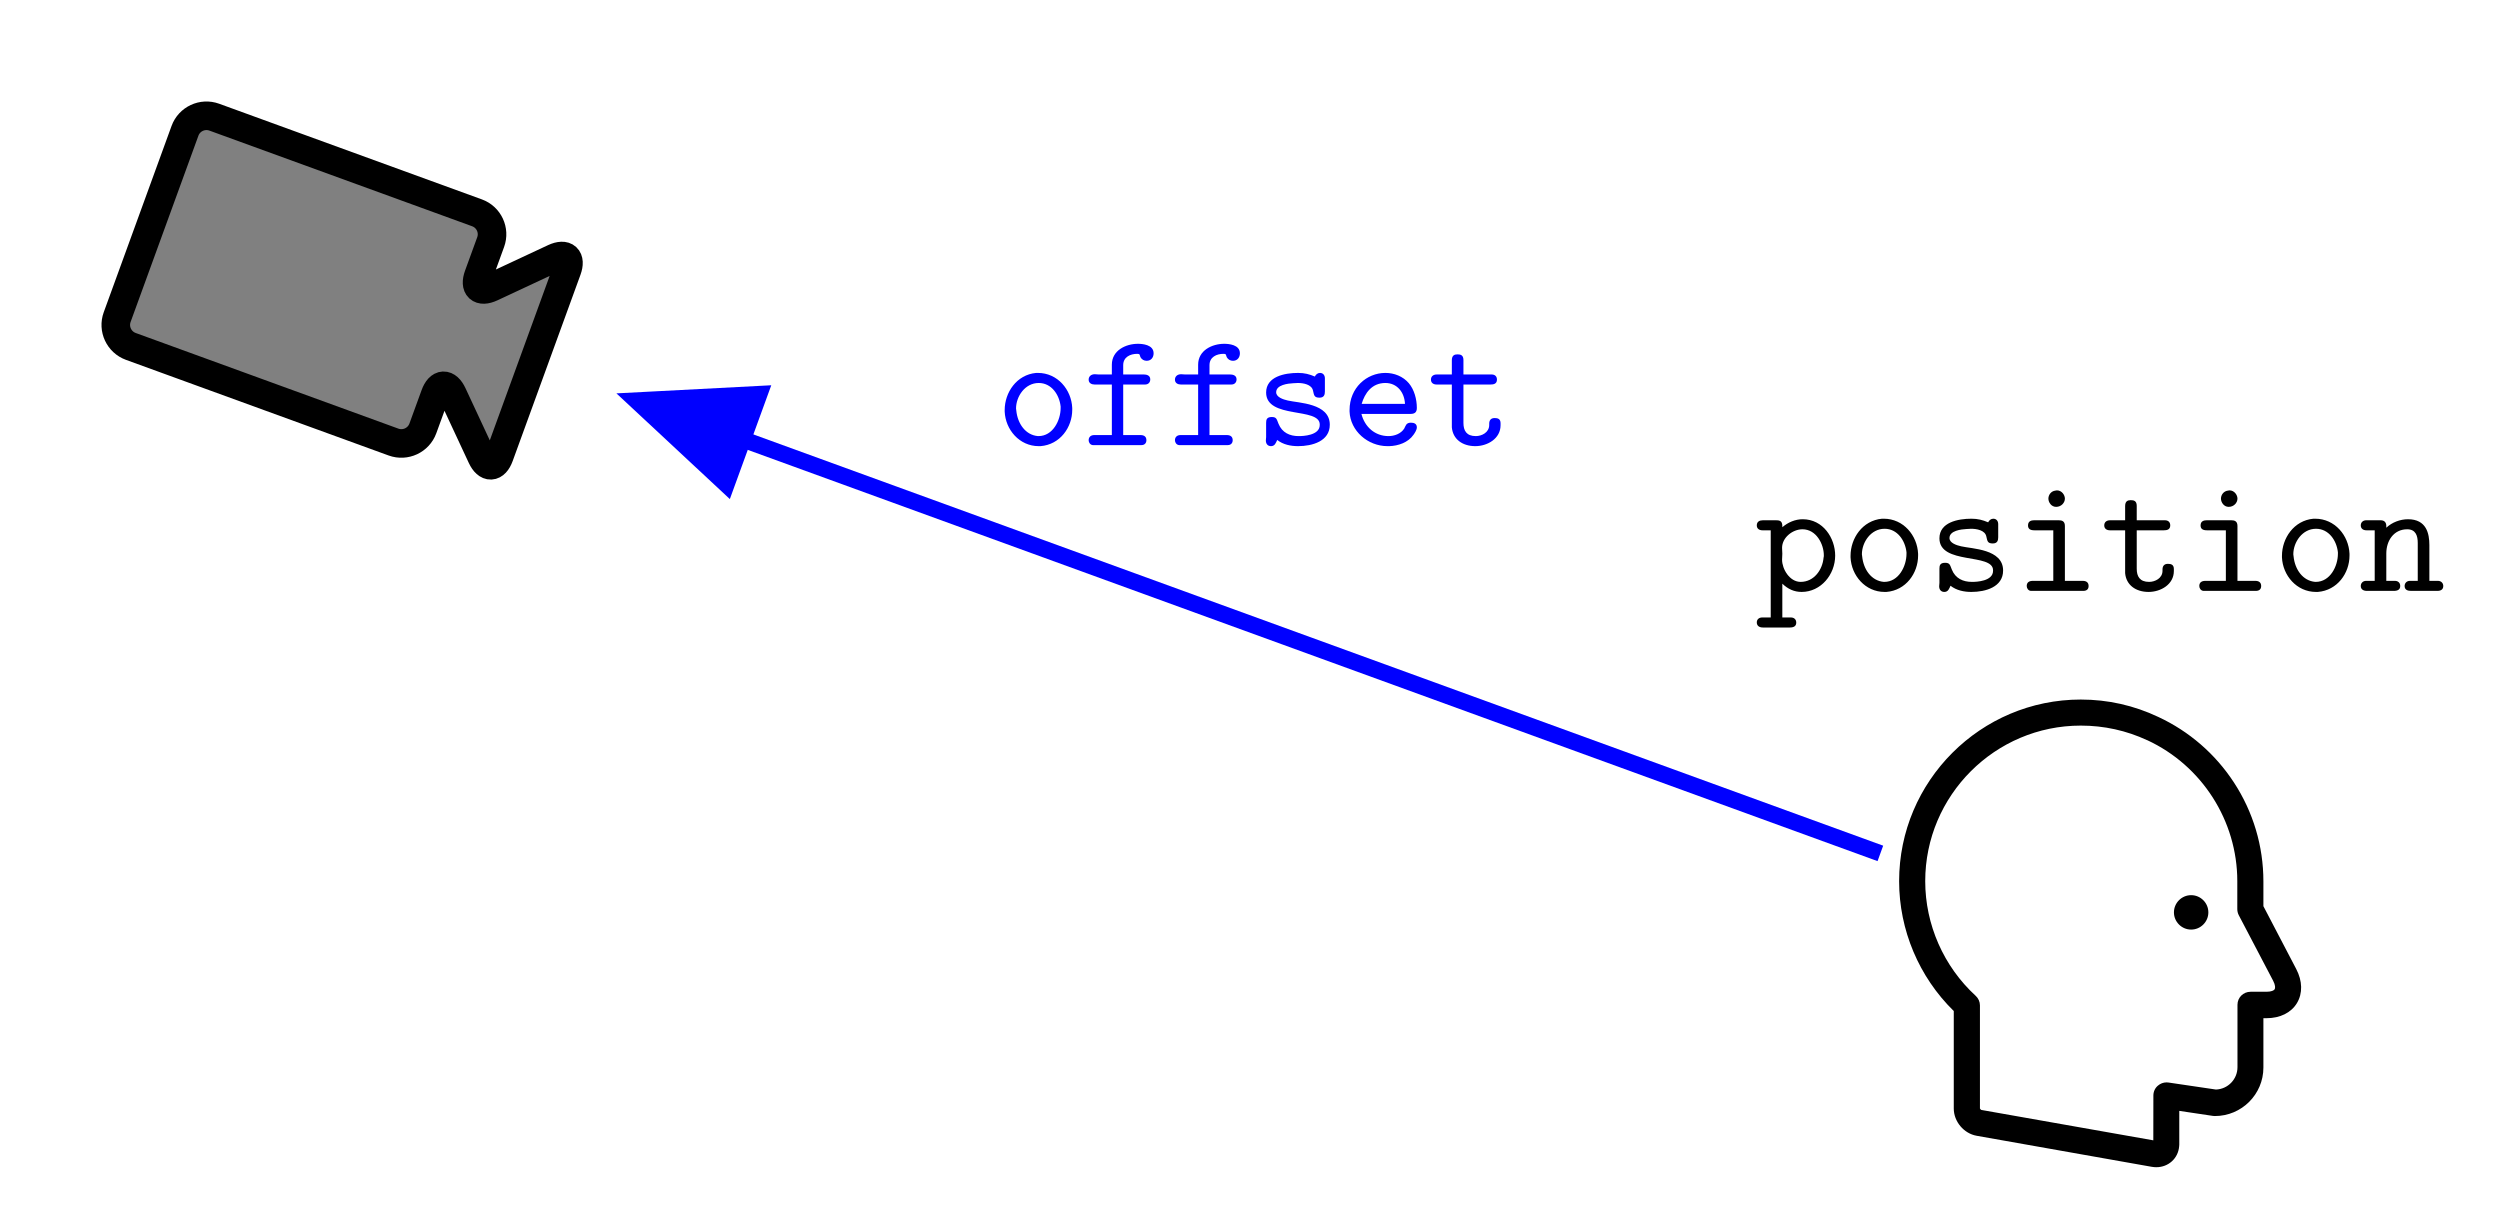
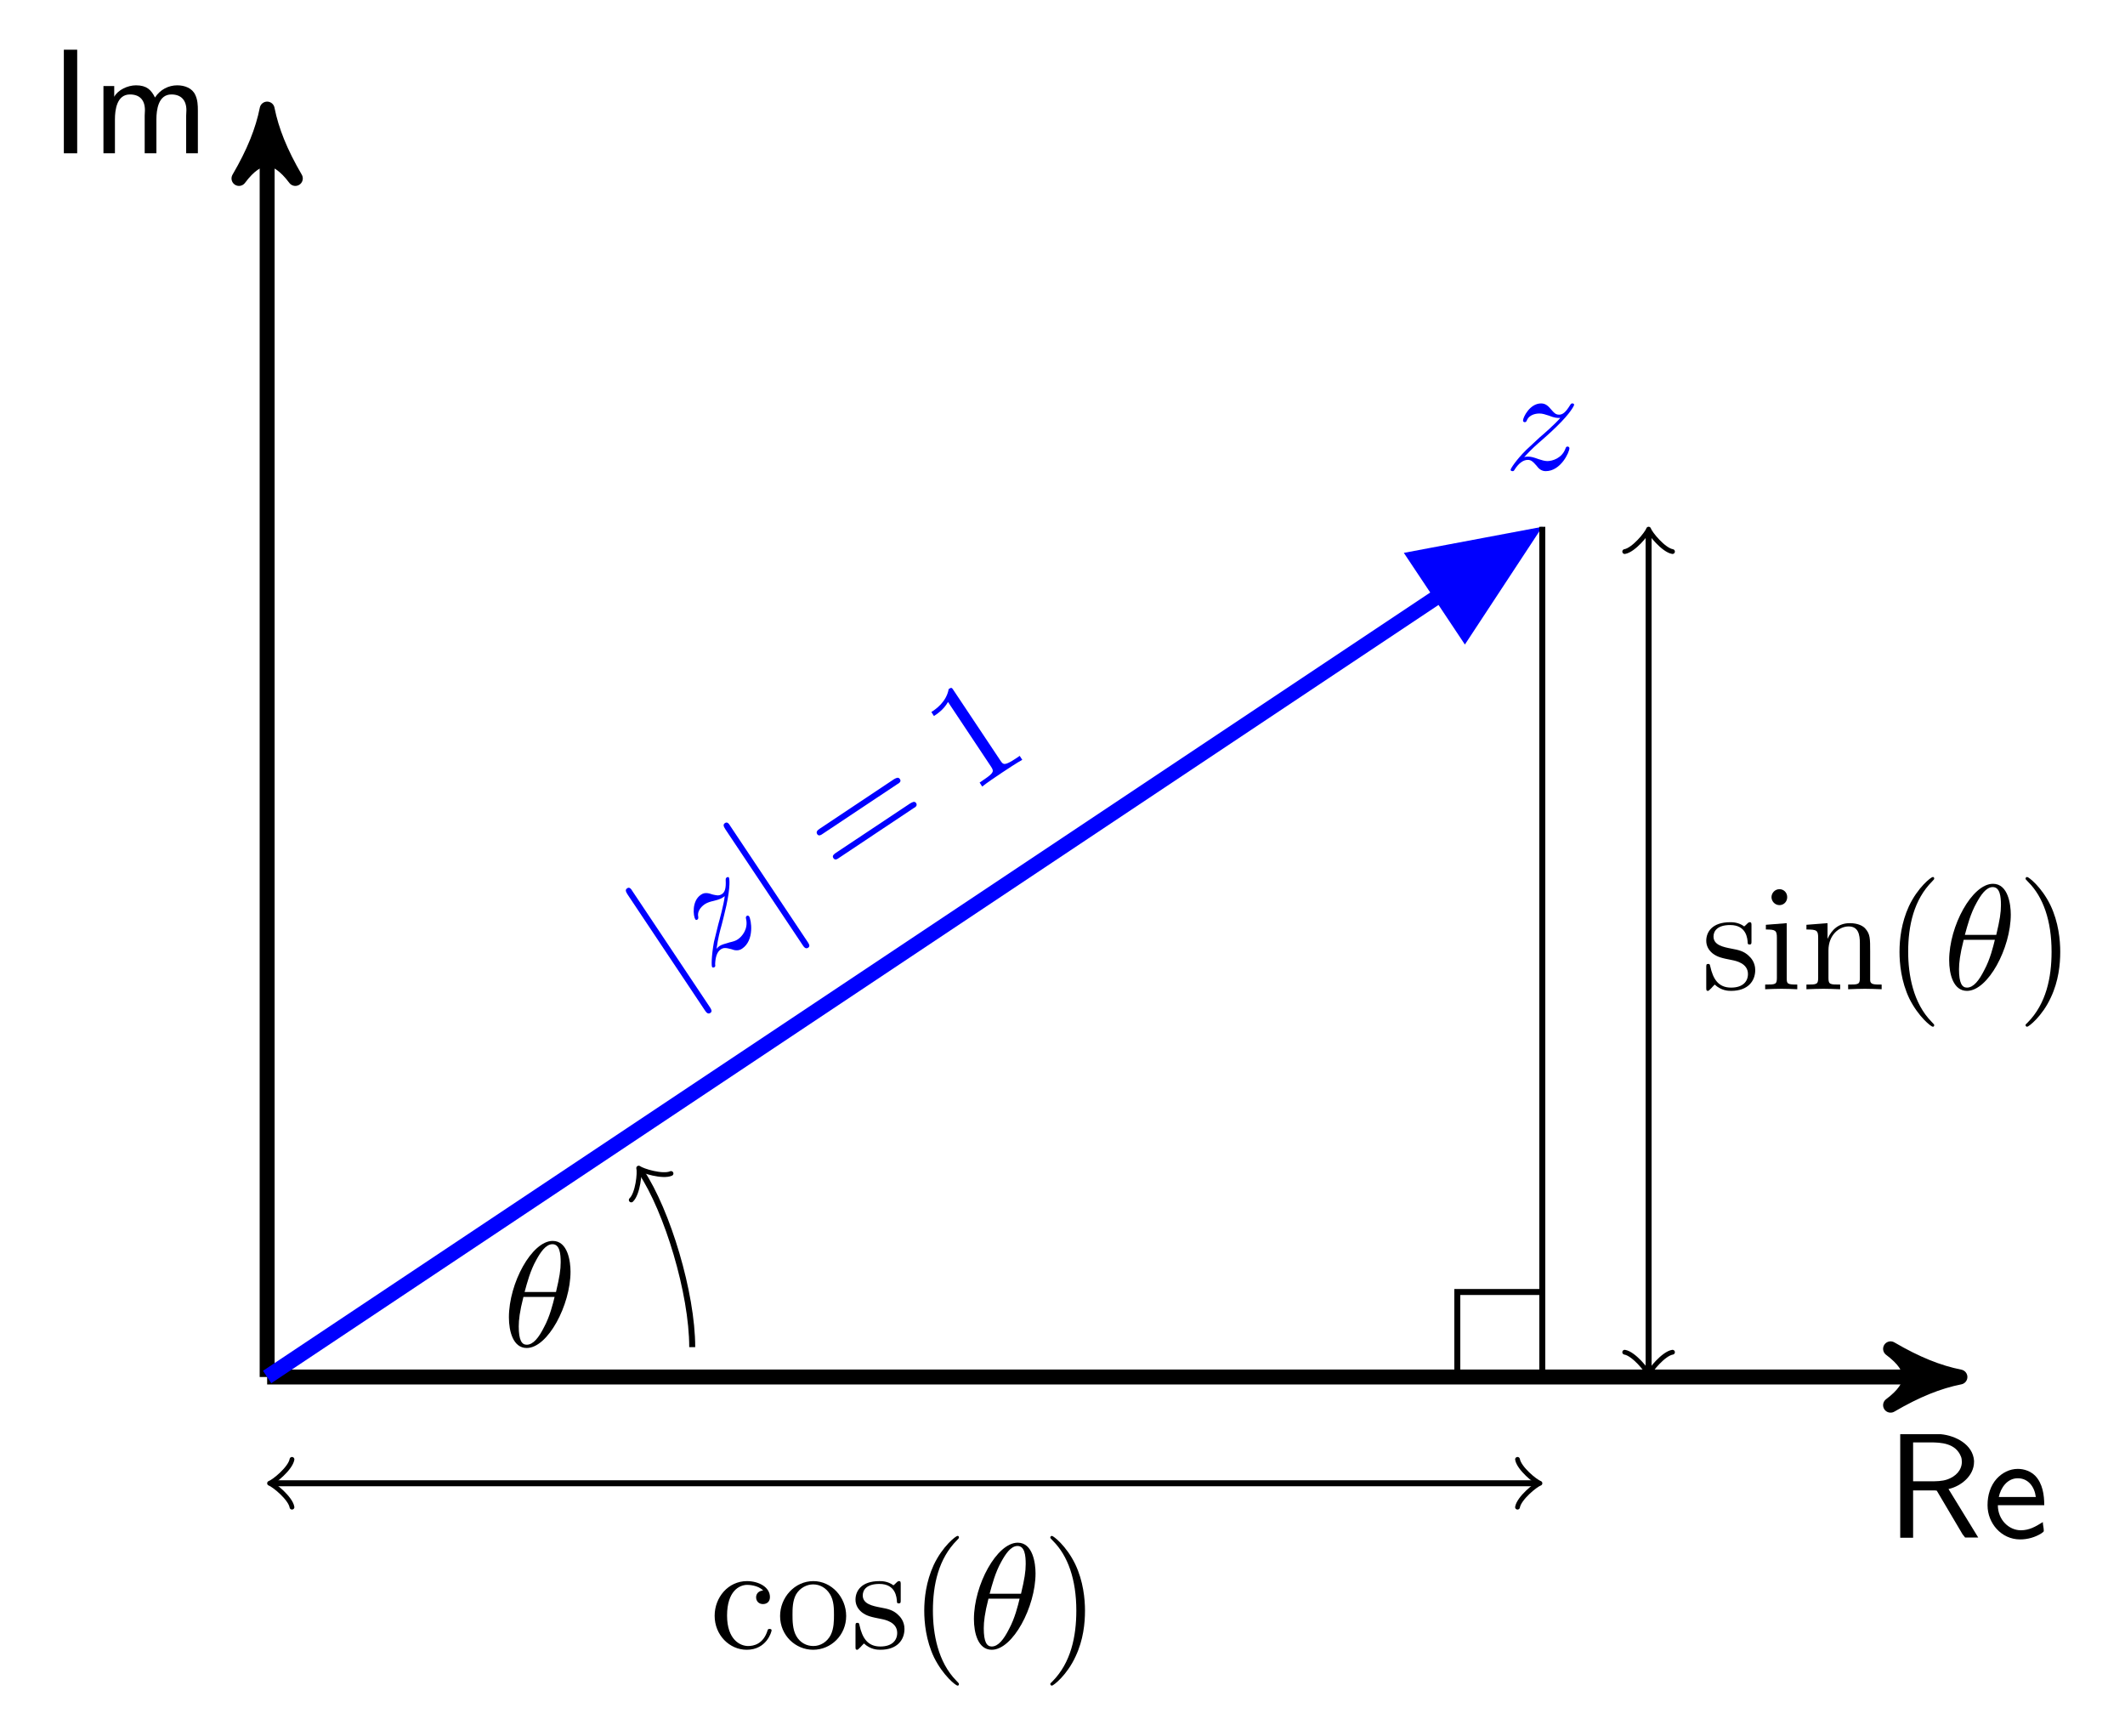
- <svg xmlns="http://www.w3.org/2000/svg" xmlns:xlink="http://www.w3.org/1999/xlink" width="151.52" height="74.062" viewBox="0 0 151.52 74.062">
+ <svg xmlns="http://www.w3.org/2000/svg" xmlns:xlink="http://www.w3.org/1999/xlink" width="141.716" height="115.705" viewBox="0 0 141.716 115.705">
  <defs>
    <g>
      <g id="glyph-0-0">
-         <path d="M 2.469 -4.391 C 1.281 -4.281 0.562 -3.203 0.562 -2.141 L 0.562 -2.047 C 0.609 -0.953 1.453 0.047 2.625 0.047 L 2.734 0.047 C 3.922 -0.047 4.656 -1.094 4.656 -2.156 L 4.656 -2.266 C 4.609 -3.375 3.766 -4.391 2.578 -4.391 Z M 1.266 -2.109 C 1.266 -2.141 1.25 -2.188 1.25 -2.234 C 1.25 -2.969 1.797 -3.781 2.625 -3.781 C 3.406 -3.781 3.875 -3.062 3.953 -2.359 L 3.953 -2.266 C 3.953 -1.516 3.484 -0.562 2.609 -0.562 L 2.578 -0.562 C 1.828 -0.625 1.344 -1.312 1.266 -2.109 Z M 1.266 -2.109 " />
+         <path d="M 0.953 -6.922 L 0.953 -0.016 L 1.812 -0.016 L 1.812 -3.172 L 3.266 -3.172 L 3.391 -3.156 L 5.109 -0.25 L 5.281 -0.031 L 6.156 -0.031 L 4.172 -3.266 C 5.016 -3.453 5.875 -4.156 5.875 -5.078 L 5.875 -5.156 C 5.797 -6.234 4.656 -6.828 3.656 -6.922 C 3.516 -6.922 3.375 -6.922 3.234 -6.922 Z M 1.812 -3.781 L 1.812 -6.375 L 2.953 -6.375 C 3.672 -6.375 4.641 -6.328 5 -5.438 C 5.047 -5.328 5.062 -5.203 5.062 -5.078 C 5.062 -4.516 4.641 -4.094 4.094 -3.906 C 3.734 -3.781 3.344 -3.781 2.953 -3.781 Z M 1.812 -3.781 " />
      </g>
      <g id="glyph-0-1">
-         <path d="M 1.828 -4.297 L 1.031 -4.297 C 0.953 -4.297 0.875 -4.312 0.797 -4.312 C 0.562 -4.312 0.422 -4.172 0.422 -3.984 C 0.422 -3.766 0.609 -3.688 0.781 -3.688 L 1.828 -3.688 L 1.828 -0.625 L 0.984 -0.625 C 0.922 -0.625 0.844 -0.625 0.766 -0.625 C 0.531 -0.625 0.422 -0.484 0.422 -0.312 C 0.422 -0.172 0.516 -0.031 0.672 -0.016 L 3.625 -0.016 C 3.812 -0.016 3.922 -0.141 3.922 -0.312 C 3.922 -0.516 3.797 -0.625 3.562 -0.625 C 3.484 -0.625 3.422 -0.625 3.344 -0.625 L 2.516 -0.625 L 2.516 -3.688 L 3.844 -3.688 C 4.031 -3.688 4.156 -3.812 4.156 -4 C 4.156 -4.25 3.922 -4.297 3.766 -4.297 L 2.516 -4.297 L 2.516 -4.859 C 2.516 -5.359 2.953 -5.547 3.359 -5.547 C 3.562 -5.547 3.5 -5.469 3.562 -5.344 C 3.641 -5.203 3.781 -5.125 3.938 -5.125 C 4.203 -5.125 4.359 -5.328 4.359 -5.578 C 4.359 -6.109 3.672 -6.156 3.406 -6.156 C 2.688 -6.156 1.828 -5.766 1.828 -4.891 Z M 1.828 -4.297 " />
+         <path d="M 4.031 -1.062 C 3.531 -0.75 3.125 -0.516 2.562 -0.516 C 1.781 -0.516 1.031 -1.203 1.031 -2.188 L 4.125 -2.188 C 4.125 -2.875 4.016 -3.625 3.531 -4.141 C 3.219 -4.453 2.797 -4.609 2.359 -4.609 C 1.812 -4.609 1.312 -4.344 0.953 -3.953 C 0.531 -3.484 0.344 -2.844 0.344 -2.219 L 0.344 -2.172 C 0.344 -1 1.25 0.094 2.516 0.094 C 3.016 0.094 3.516 -0.047 3.938 -0.312 C 4 -0.375 4.094 -0.391 4.094 -0.484 C 4.094 -0.672 4.031 -0.875 4.031 -1.062 Z M 1.094 -2.734 C 1.219 -3.344 1.656 -3.984 2.359 -3.984 C 3.062 -3.984 3.484 -3.406 3.562 -2.734 Z M 1.094 -2.734 " />
      </g>
      <g id="glyph-0-2">
-         <path d="M 1.391 -0.328 C 1.75 -0.047 2.203 0.047 2.656 0.047 C 3.516 0.047 4.578 -0.25 4.578 -1.25 C 4.578 -2.562 2.688 -2.562 2.031 -2.719 C 1.75 -2.781 1.328 -2.922 1.328 -3.219 C 1.328 -3.672 2.047 -3.75 2.359 -3.766 C 2.453 -3.766 2.547 -3.781 2.641 -3.781 C 2.953 -3.781 3.484 -3.703 3.562 -3.312 C 3.625 -3.047 3.625 -2.891 3.953 -2.891 C 4.234 -2.891 4.281 -3.078 4.281 -3.266 L 4.281 -4.062 C 4.281 -4.25 4.172 -4.391 3.984 -4.391 C 3.844 -4.391 3.734 -4.297 3.672 -4.172 C 3.344 -4.312 3.047 -4.391 2.656 -4.391 C 1.844 -4.391 0.719 -4.172 0.719 -3.203 C 0.719 -1.578 3.969 -2.328 3.969 -1.266 L 3.969 -1.234 C 3.969 -0.594 2.938 -0.562 2.719 -0.562 L 2.688 -0.562 C 2.156 -0.562 1.688 -0.766 1.469 -1.312 C 1.359 -1.578 1.359 -1.719 1.062 -1.719 C 0.75 -1.719 0.719 -1.547 0.719 -1.359 L 0.719 -0.5 C 0.719 -0.438 0.703 -0.375 0.703 -0.297 C 0.703 -0.078 0.828 0.047 1.016 0.047 C 1.25 0.047 1.312 -0.156 1.391 -0.328 Z M 1.391 -0.328 " />
+         <path d="M 0.938 -6.922 L 0.938 -0.016 L 1.828 -0.016 L 1.828 -6.922 Z M 0.938 -6.922 " />
      </g>
      <g id="glyph-0-3">
-         <path d="M 1.266 -1.906 L 4.234 -1.906 C 4.453 -1.906 4.625 -1.969 4.625 -2.266 C 4.625 -2.797 4.469 -3.375 4.141 -3.766 C 3.781 -4.188 3.25 -4.391 2.719 -4.391 C 1.578 -4.391 0.547 -3.484 0.547 -2.141 L 0.547 -2.047 C 0.594 -0.875 1.656 0.047 2.844 0.047 L 2.953 0.047 C 3.5 0.031 4.094 -0.172 4.422 -0.641 C 4.5 -0.75 4.625 -0.938 4.625 -1.094 C 4.625 -1.312 4.453 -1.375 4.266 -1.375 C 3.969 -1.375 3.953 -1.188 3.859 -1.016 C 3.656 -0.703 3.266 -0.562 2.906 -0.562 C 2.094 -0.562 1.469 -1.109 1.266 -1.906 Z M 1.281 -2.516 C 1.469 -3.156 1.891 -3.781 2.719 -3.781 C 3.438 -3.781 3.875 -3.203 3.906 -2.516 Z M 1.281 -2.516 " />
+         <path d="M 1.531 -3.781 L 1.531 -4.5 L 0.812 -4.5 L 0.812 -0.016 L 1.578 -0.016 L 1.578 -2.281 C 1.578 -2.906 1.703 -3.938 2.578 -3.938 C 3.234 -3.938 3.578 -3.562 3.578 -2.891 C 3.578 -2.766 3.562 -2.641 3.562 -2.516 L 3.562 -0.016 L 4.344 -0.016 L 4.344 -2.281 C 4.344 -2.906 4.469 -3.938 5.344 -3.938 C 5.984 -3.938 6.344 -3.562 6.344 -2.891 C 6.344 -2.766 6.328 -2.641 6.328 -2.516 L 6.328 -0.016 L 7.109 -0.016 L 7.109 -2.859 C 7.109 -3.219 7.094 -3.578 6.938 -3.906 C 6.734 -4.359 6.234 -4.547 5.734 -4.547 C 5.156 -4.547 4.594 -4.266 4.25 -3.734 C 4 -4.234 3.703 -4.547 2.984 -4.547 C 2.438 -4.547 1.781 -4.25 1.531 -3.781 Z M 1.531 -3.781 " />
      </g>
-       <g id="glyph-0-4">
-         <path d="M 1.516 -4.297 L 0.609 -4.297 C 0.375 -4.297 0.25 -4.172 0.25 -3.984 C 0.25 -3.781 0.406 -3.688 0.594 -3.688 L 1.516 -3.688 L 1.516 -1.094 C 1.578 -0.375 2.156 0.047 2.938 0.047 C 3.672 0.047 4.469 -0.406 4.469 -1.219 L 4.469 -1.344 C 4.469 -1.609 4.297 -1.656 4.109 -1.656 C 3.891 -1.656 3.781 -1.531 3.781 -1.312 L 3.781 -1.234 C 3.781 -0.781 3.328 -0.562 2.969 -0.562 C 2.406 -0.562 2.219 -0.891 2.219 -1.359 L 2.219 -3.688 L 3.859 -3.688 C 4.031 -3.688 4.25 -3.719 4.25 -3.984 C 4.25 -4.172 4.141 -4.297 3.922 -4.297 L 2.219 -4.297 L 2.219 -5.172 C 2.219 -5.469 2.047 -5.516 1.859 -5.516 C 1.672 -5.516 1.516 -5.453 1.516 -5.156 Z M 1.516 -4.297 " />
+       <g id="glyph-1-0">
+         <path d="M -2.641 -6.797 C -2.734 -6.953 -2.844 -7.109 -3 -7 C -3.172 -6.891 -3.062 -6.734 -2.969 -6.578 L 2.172 1.125 C 2.266 1.266 2.375 1.422 2.547 1.312 C 2.703 1.203 2.594 1.047 2.5 0.906 Z M -2.641 -6.797 " />
      </g>
-       <g id="glyph-0-5">
-         <path d="M 1.656 -3.875 L 1.656 -3.953 C 1.656 -4.281 1.453 -4.297 1.266 -4.297 L 0.484 -4.297 C 0.281 -4.297 0.109 -4.219 0.109 -3.984 C 0.109 -3.781 0.266 -3.688 0.453 -3.688 L 0.953 -3.688 L 0.953 1.594 L 0.438 1.594 C 0.234 1.594 0.109 1.719 0.109 1.891 C 0.109 2.109 0.266 2.203 0.484 2.203 L 2.109 2.203 C 2.344 2.203 2.5 2.125 2.5 1.906 C 2.5 1.703 2.359 1.594 2.172 1.594 L 1.656 1.594 L 1.656 -0.453 C 2 -0.125 2.375 0.047 2.828 0.047 C 3.984 0.047 4.859 -1 4.859 -2.156 C 4.859 -3.219 4.125 -4.359 2.891 -4.359 C 2.438 -4.359 2 -4.172 1.656 -3.875 Z M 4.156 -2.031 C 4.094 -1.297 3.578 -0.562 2.766 -0.562 C 2.094 -0.562 1.641 -1.344 1.641 -1.906 C 1.641 -2.031 1.656 -2.156 1.656 -2.266 C 1.656 -2.375 1.641 -2.5 1.641 -2.625 C 1.641 -3.25 2.281 -3.75 2.875 -3.75 C 3.719 -3.75 4.172 -2.844 4.172 -2.172 C 4.172 -2.125 4.172 -2.078 4.156 -2.031 Z M 4.156 -2.031 " />
+       <g id="glyph-2-0">
+         <path d="M 0.656 -1.422 C 0.766 -2.203 0.875 -2.578 1 -3.031 C 1 -3.031 1.203 -3.812 1.312 -4.312 C 1.594 -5.609 1.516 -6.125 1.484 -6.172 C 1.438 -6.25 1.359 -6.203 1.344 -6.188 C 1.281 -6.156 1.266 -6.125 1.266 -6.016 C 1.297 -5.438 1.203 -5.203 1.016 -5.078 C 0.797 -4.938 0.641 -5 0.406 -5.047 C 0.125 -5.141 -0.125 -5.219 -0.391 -5.031 C -1.016 -4.609 -0.891 -3.594 -0.766 -3.406 C -0.734 -3.359 -0.688 -3.328 -0.625 -3.375 C -0.547 -3.438 -0.562 -3.484 -0.562 -3.547 C -0.672 -4.047 -0.188 -4.359 -0.125 -4.406 C 0.047 -4.516 0.25 -4.578 0.469 -4.625 C 0.906 -4.734 1 -4.797 1.203 -4.938 C 1.141 -4.391 0.844 -3.312 0.781 -3.094 L 0.484 -1.891 C 0.312 -0.953 0.312 -0.281 0.359 -0.219 C 0.406 -0.141 0.5 -0.203 0.516 -0.203 C 0.578 -0.25 0.578 -0.281 0.562 -0.406 C 0.578 -0.828 0.672 -1.219 0.938 -1.391 C 1.125 -1.516 1.281 -1.5 1.641 -1.406 C 1.875 -1.312 2.125 -1.281 2.359 -1.438 C 3.203 -2 2.969 -3.375 2.828 -3.594 C 2.797 -3.625 2.734 -3.672 2.672 -3.625 C 2.594 -3.562 2.609 -3.5 2.625 -3.422 C 2.781 -2.75 2.359 -2.25 2.078 -2.062 C 1.922 -1.953 1.734 -1.906 1.531 -1.859 C 1.172 -1.75 1.016 -1.719 0.844 -1.609 C 0.828 -1.594 0.703 -1.5 0.656 -1.422 Z M 0.656 -1.422 " />
      </g>
-       <g id="glyph-0-6">
-         <path d="M 2.391 -3.688 L 2.391 -0.625 L 1.156 -0.625 C 0.906 -0.625 0.781 -0.516 0.781 -0.312 C 0.781 -0.172 0.875 -0.031 1.031 -0.016 L 4.203 -0.016 C 4.422 -0.016 4.531 -0.125 4.531 -0.312 C 4.531 -0.516 4.406 -0.625 4.172 -0.625 C 4.094 -0.625 4.016 -0.625 3.953 -0.625 L 3.094 -0.625 L 3.094 -3.953 C 3.094 -4.25 2.906 -4.297 2.719 -4.297 L 1.234 -4.297 C 1.062 -4.297 0.859 -4.25 0.859 -3.984 C 0.859 -3.766 1 -3.688 1.25 -3.688 Z M 2.516 -6.094 C 2.25 -6.062 2.094 -5.828 2.094 -5.609 C 2.094 -5.391 2.266 -5.109 2.562 -5.109 C 2.875 -5.109 3.094 -5.359 3.094 -5.609 C 3.094 -5.828 2.906 -6.109 2.609 -6.109 C 2.578 -6.109 2.547 -6.094 2.516 -6.094 Z M 2.516 -6.094 " />
+       <g id="glyph-3-0">
+         <path d="M 3.875 -6.516 C 4.016 -6.594 4.172 -6.703 4.062 -6.859 C 3.953 -7.031 3.797 -6.922 3.672 -6.859 L -1.297 -3.547 C -1.406 -3.469 -1.562 -3.359 -1.453 -3.188 C -1.344 -3.031 -1.188 -3.141 -1.078 -3.219 Z M 4.969 -4.922 C 5.094 -4.984 5.25 -5.094 5.141 -5.266 C 5.031 -5.422 4.875 -5.312 4.734 -5.234 L -0.219 -1.938 C -0.328 -1.859 -0.484 -1.75 -0.375 -1.594 C -0.266 -1.422 -0.109 -1.531 0 -1.609 Z M 4.969 -4.922 " />
      </g>
-       <g id="glyph-0-7">
-         <path d="M 1.656 -3.844 L 1.656 -3.953 C 1.656 -4.141 1.562 -4.297 1.312 -4.297 L 0.438 -4.297 C 0.266 -4.297 0.109 -4.188 0.109 -3.984 C 0.109 -3.781 0.266 -3.688 0.453 -3.688 L 0.953 -3.688 L 0.953 -0.625 L 0.438 -0.625 C 0.234 -0.625 0.109 -0.484 0.109 -0.312 C 0.109 -0.109 0.266 -0.016 0.484 -0.016 L 2.109 -0.016 C 2.344 -0.016 2.5 -0.094 2.5 -0.312 C 2.5 -0.516 2.359 -0.625 2.172 -0.625 L 1.656 -0.625 L 1.656 -2.281 C 1.656 -3.062 2.109 -3.75 2.922 -3.75 C 3.438 -3.75 3.562 -3.359 3.562 -2.922 L 3.562 -0.625 L 3.094 -0.625 C 2.875 -0.625 2.766 -0.469 2.766 -0.312 C 2.766 -0.078 2.953 -0.016 3.156 -0.016 L 4.75 -0.016 C 4.969 -0.016 5.109 -0.109 5.109 -0.312 C 5.109 -0.484 4.984 -0.625 4.781 -0.625 L 4.266 -0.625 L 4.266 -2.797 C 4.266 -3.484 4.094 -4.359 2.969 -4.359 C 2.5 -4.359 2 -4.172 1.656 -3.844 Z M 1.656 -3.844 " />
+       <g id="glyph-3-1">
+         <path d="M -1.094 -6.922 C -1.234 -7.141 -1.25 -7.156 -1.438 -7.031 C -1.594 -6.156 -2.328 -5.672 -2.594 -5.5 L -2.422 -5.234 C -2.25 -5.344 -1.766 -5.656 -1.484 -6.172 L 1.375 -1.875 C 1.578 -1.562 1.625 -1.469 0.875 -0.969 L 0.625 -0.797 L 0.797 -0.531 C 1.062 -0.75 1.781 -1.234 2.109 -1.453 C 2.438 -1.672 3.172 -2.156 3.469 -2.312 L 3.297 -2.578 L 3.047 -2.406 C 2.281 -1.906 2.203 -1.969 2 -2.281 Z M -1.094 -6.922 " />
+       </g>
+       <g id="glyph-4-0">
+         <path d="M 1.328 -0.828 C 1.859 -1.406 2.156 -1.656 2.516 -1.969 C 2.516 -1.969 3.125 -2.5 3.484 -2.859 C 4.438 -3.781 4.656 -4.266 4.656 -4.312 C 4.656 -4.406 4.562 -4.406 4.547 -4.406 C 4.469 -4.406 4.453 -4.391 4.391 -4.297 C 4.094 -3.812 3.891 -3.656 3.656 -3.656 C 3.406 -3.656 3.297 -3.812 3.141 -3.984 C 2.953 -4.203 2.781 -4.406 2.453 -4.406 C 1.703 -4.406 1.25 -3.484 1.25 -3.266 C 1.25 -3.219 1.281 -3.156 1.359 -3.156 C 1.453 -3.156 1.469 -3.203 1.5 -3.266 C 1.688 -3.734 2.266 -3.734 2.344 -3.734 C 2.547 -3.734 2.734 -3.672 2.969 -3.594 C 3.375 -3.438 3.484 -3.438 3.734 -3.438 C 3.375 -3.016 2.547 -2.297 2.359 -2.141 L 1.453 -1.297 C 0.781 -0.625 0.422 -0.062 0.422 0.016 C 0.422 0.109 0.531 0.109 0.547 0.109 C 0.625 0.109 0.641 0.094 0.703 -0.016 C 0.938 -0.375 1.234 -0.641 1.562 -0.641 C 1.781 -0.641 1.891 -0.547 2.141 -0.266 C 2.297 -0.047 2.484 0.109 2.766 0.109 C 3.766 0.109 4.344 -1.156 4.344 -1.422 C 4.344 -1.469 4.297 -1.531 4.219 -1.531 C 4.125 -1.531 4.109 -1.469 4.078 -1.391 C 3.844 -0.75 3.203 -0.562 2.875 -0.562 C 2.688 -0.562 2.5 -0.625 2.297 -0.688 C 1.953 -0.812 1.797 -0.859 1.594 -0.859 C 1.578 -0.859 1.422 -0.859 1.328 -0.828 Z M 1.328 -0.828 " />
+       </g>
+       <g id="glyph-4-1">
+         <path d="M 4.531 -4.984 C 4.531 -5.641 4.359 -7.031 3.344 -7.031 C 1.953 -7.031 0.422 -4.219 0.422 -1.938 C 0.422 -1 0.703 0.109 1.609 0.109 C 3.016 0.109 4.531 -2.75 4.531 -4.984 Z M 1.469 -3.625 C 1.641 -4.25 1.844 -5.047 2.25 -5.766 C 2.516 -6.25 2.875 -6.812 3.328 -6.812 C 3.812 -6.812 3.875 -6.172 3.875 -5.609 C 3.875 -5.109 3.797 -4.609 3.562 -3.625 Z M 3.469 -3.297 C 3.359 -2.844 3.156 -2 2.766 -1.281 C 2.422 -0.594 2.047 -0.109 1.609 -0.109 C 1.281 -0.109 1.078 -0.406 1.078 -1.328 C 1.078 -1.75 1.141 -2.328 1.391 -3.297 Z M 3.469 -3.297 " />
+       </g>
+       <g id="glyph-5-0">
+         <path d="M 1.172 -2.172 C 1.172 -3.797 1.984 -4.219 2.516 -4.219 C 2.609 -4.219 3.234 -4.203 3.578 -3.844 C 3.172 -3.812 3.109 -3.516 3.109 -3.391 C 3.109 -3.125 3.297 -2.938 3.562 -2.938 C 3.828 -2.938 4.031 -3.094 4.031 -3.406 C 4.031 -4.078 3.266 -4.469 2.5 -4.469 C 1.25 -4.469 0.344 -3.391 0.344 -2.156 C 0.344 -0.875 1.328 0.109 2.484 0.109 C 3.812 0.109 4.141 -1.094 4.141 -1.188 C 4.141 -1.281 4.031 -1.281 4 -1.281 C 3.922 -1.281 3.891 -1.25 3.875 -1.188 C 3.594 -0.266 2.938 -0.141 2.578 -0.141 C 2.047 -0.141 1.172 -0.562 1.172 -2.172 Z M 1.172 -2.172 " />
+       </g>
+       <g id="glyph-5-1">
+         <path d="M 4.688 -2.141 C 4.688 -3.406 3.703 -4.469 2.5 -4.469 C 1.25 -4.469 0.281 -3.375 0.281 -2.141 C 0.281 -0.844 1.312 0.109 2.484 0.109 C 3.688 0.109 4.688 -0.875 4.688 -2.141 Z M 2.5 -0.141 C 2.062 -0.141 1.625 -0.344 1.359 -0.812 C 1.109 -1.25 1.109 -1.859 1.109 -2.219 C 1.109 -2.609 1.109 -3.141 1.344 -3.578 C 1.609 -4.031 2.078 -4.25 2.484 -4.25 C 2.922 -4.25 3.344 -4.031 3.609 -3.594 C 3.875 -3.172 3.875 -2.594 3.875 -2.219 C 3.875 -1.859 3.875 -1.312 3.656 -0.875 C 3.422 -0.422 2.984 -0.141 2.5 -0.141 Z M 2.5 -0.141 " />
+       </g>
+       <g id="glyph-5-2">
+         <path d="M 2.078 -1.938 C 2.297 -1.891 3.109 -1.734 3.109 -1.016 C 3.109 -0.516 2.766 -0.109 1.984 -0.109 C 1.141 -0.109 0.781 -0.672 0.594 -1.531 C 0.562 -1.656 0.562 -1.688 0.453 -1.688 C 0.328 -1.688 0.328 -1.625 0.328 -1.453 L 0.328 -0.125 C 0.328 0.047 0.328 0.109 0.438 0.109 C 0.484 0.109 0.5 0.094 0.688 -0.094 C 0.703 -0.109 0.703 -0.125 0.891 -0.312 C 1.328 0.094 1.781 0.109 1.984 0.109 C 3.125 0.109 3.594 -0.562 3.594 -1.281 C 3.594 -1.797 3.297 -2.109 3.172 -2.219 C 2.844 -2.547 2.453 -2.625 2.031 -2.703 C 1.469 -2.812 0.812 -2.938 0.812 -3.516 C 0.812 -3.875 1.062 -4.281 1.922 -4.281 C 3.016 -4.281 3.078 -3.375 3.094 -3.078 C 3.094 -2.984 3.188 -2.984 3.203 -2.984 C 3.344 -2.984 3.344 -3.031 3.344 -3.219 L 3.344 -4.234 C 3.344 -4.391 3.344 -4.469 3.234 -4.469 C 3.188 -4.469 3.156 -4.469 3.031 -4.344 C 3 -4.312 2.906 -4.219 2.859 -4.188 C 2.484 -4.469 2.078 -4.469 1.922 -4.469 C 0.703 -4.469 0.328 -3.797 0.328 -3.234 C 0.328 -2.891 0.484 -2.609 0.75 -2.391 C 1.078 -2.141 1.359 -2.078 2.078 -1.938 Z M 2.078 -1.938 " />
+       </g>
+       <g id="glyph-5-3">
+         <path d="M 3.297 2.391 C 3.297 2.359 3.297 2.344 3.125 2.172 C 1.891 0.922 1.562 -0.969 1.562 -2.5 C 1.562 -4.234 1.938 -5.969 3.172 -7.203 C 3.297 -7.328 3.297 -7.344 3.297 -7.375 C 3.297 -7.453 3.266 -7.484 3.203 -7.484 C 3.094 -7.484 2.203 -6.797 1.609 -5.531 C 1.109 -4.438 0.984 -3.328 0.984 -2.5 C 0.984 -1.719 1.094 -0.516 1.641 0.625 C 2.25 1.844 3.094 2.5 3.203 2.5 C 3.266 2.5 3.297 2.469 3.297 2.391 Z M 3.297 2.391 " />
+       </g>
+       <g id="glyph-5-4">
+         <path d="M 2.875 -2.5 C 2.875 -3.266 2.766 -4.469 2.219 -5.609 C 1.625 -6.828 0.766 -7.484 0.672 -7.484 C 0.609 -7.484 0.562 -7.438 0.562 -7.375 C 0.562 -7.344 0.562 -7.328 0.75 -7.141 C 1.734 -6.156 2.297 -4.578 2.297 -2.5 C 2.297 -0.781 1.938 0.969 0.703 2.219 C 0.562 2.344 0.562 2.359 0.562 2.391 C 0.562 2.453 0.609 2.5 0.672 2.5 C 0.766 2.5 1.672 1.812 2.25 0.547 C 2.766 -0.547 2.875 -1.656 2.875 -2.5 Z M 2.875 -2.5 " />
+       </g>
+       <g id="glyph-5-5">
+         <path d="M 1.766 -4.406 L 0.375 -4.297 L 0.375 -3.984 C 1.016 -3.984 1.109 -3.922 1.109 -3.438 L 1.109 -0.75 C 1.109 -0.312 1 -0.312 0.328 -0.312 L 0.328 0 C 0.641 -0.016 1.188 -0.031 1.422 -0.031 C 1.781 -0.031 2.125 -0.016 2.469 0 L 2.469 -0.312 C 1.797 -0.312 1.766 -0.359 1.766 -0.75 Z M 1.797 -6.141 C 1.797 -6.453 1.562 -6.672 1.281 -6.672 C 0.969 -6.672 0.75 -6.406 0.75 -6.141 C 0.75 -5.875 0.969 -5.609 1.281 -5.609 C 1.562 -5.609 1.797 -5.828 1.797 -6.141 Z M 1.797 -6.141 " />
+       </g>
+       <g id="glyph-5-6">
+         <path d="M 1.094 -3.422 L 1.094 -0.75 C 1.094 -0.312 0.984 -0.312 0.312 -0.312 L 0.312 0 C 0.672 -0.016 1.172 -0.031 1.453 -0.031 C 1.703 -0.031 2.219 -0.016 2.562 0 L 2.562 -0.312 C 1.891 -0.312 1.781 -0.312 1.781 -0.75 L 1.781 -2.594 C 1.781 -3.625 2.5 -4.188 3.125 -4.188 C 3.766 -4.188 3.875 -3.656 3.875 -3.078 L 3.875 -0.75 C 3.875 -0.312 3.766 -0.312 3.094 -0.312 L 3.094 0 C 3.438 -0.016 3.953 -0.031 4.219 -0.031 C 4.469 -0.031 5 -0.016 5.328 0 L 5.328 -0.312 C 4.812 -0.312 4.562 -0.312 4.562 -0.609 L 4.562 -2.516 C 4.562 -3.375 4.562 -3.672 4.25 -4.031 C 4.109 -4.203 3.781 -4.406 3.203 -4.406 C 2.469 -4.406 2 -3.984 1.719 -3.359 L 1.719 -4.406 L 0.312 -4.297 L 0.312 -3.984 C 1.016 -3.984 1.094 -3.922 1.094 -3.422 Z M 1.094 -3.422 " />
      </g>
    </g>
-     <clipPath id="clip-0">
-       <path clip-rule="nonzero" d="M 2 0.398 L 27 0.398 L 27 28.742 L 2 28.742 Z M 2 0.398 " />
-     </clipPath>
-     <clipPath id="clip-1">
-       <rect x="0" y="0" width="29" height="29" />
-     </clipPath>
-     <g id="source-5" clip-path="url(#clip-1)">
-       <g clip-path="url(#clip-0)">
-         <path fill-rule="nonzero" fill="rgb(0%, 0%, 0%)" fill-opacity="1" d="M 13.113 0.398 C 14.758 0.398 16.336 0.754 17.812 1.453 C 19.684 2.324 21.27 3.699 22.398 5.43 C 23.562 7.215 24.18 9.281 24.18 11.418 L 24.18 12.922 L 26.168 16.727 C 26.551 17.457 26.566 18.207 26.215 18.793 C 25.863 19.379 25.191 19.711 24.367 19.711 L 24.18 19.711 L 24.18 22.703 C 24.18 24.324 22.863 25.641 21.242 25.641 C 21.199 25.641 21.164 25.641 21.125 25.633 L 19.082 25.328 L 19.082 27.383 C 19.082 27.414 19.082 27.449 19.074 27.477 C 19.016 28.203 18.43 28.742 17.688 28.742 C 17.602 28.742 17.512 28.734 17.418 28.719 L 6.797 26.836 C 6.023 26.699 5.414 25.973 5.414 25.188 L 5.414 19.277 C 3.305 17.211 2.102 14.363 2.102 11.406 C 2.102 5.336 7.043 0.398 13.113 0.398 Z M 6.742 18.355 C 6.906 18.504 7 18.715 7 18.934 L 7 25.18 C 7.008 25.207 7.047 25.258 7.078 25.27 L 17.508 27.113 L 17.512 24.395 C 17.512 24.164 17.613 23.941 17.789 23.797 C 17.934 23.672 18.117 23.602 18.305 23.602 C 18.344 23.602 18.379 23.602 18.422 23.609 L 21.305 24.035 C 22.031 24.008 22.609 23.41 22.609 22.68 L 22.609 18.898 C 22.609 18.461 22.961 18.109 23.402 18.109 L 24.367 18.109 C 24.664 18.109 24.824 18.027 24.863 17.957 C 24.906 17.887 24.91 17.703 24.77 17.441 L 22.688 13.469 C 22.629 13.355 22.598 13.227 22.598 13.098 L 22.598 11.402 C 22.598 7.75 20.457 4.402 17.145 2.863 L 17.137 2.863 C 15.879 2.277 14.523 1.977 13.113 1.977 C 7.914 1.977 3.684 6.211 3.684 11.406 C 3.684 14.039 4.801 16.574 6.742 18.355 Z M 6.742 18.355 " />
-       </g>
-       <path fill-rule="nonzero" fill="rgb(0%, 0%, 0%)" fill-opacity="1" d="M 19.801 12.254 C 20.375 12.254 20.844 12.723 20.844 13.297 C 20.844 13.871 20.375 14.34 19.801 14.34 C 19.227 14.34 18.758 13.871 18.758 13.297 C 18.758 12.723 19.227 12.254 19.801 12.254 Z M 19.801 12.254 " />
-     </g>
-     <clipPath id="clip-2">
-       <path clip-rule="nonzero" d="M 7 7 L 35 7 L 35 29 L 7 29 Z M 7 7 " />
-     </clipPath>
-     <clipPath id="clip-3">
-       <path clip-rule="nonzero" d="M 4.254 21.629 L 30.891 31.324 L 37.215 13.949 L 10.578 4.254 Z M 4.254 21.629 " />
-     </clipPath>
-     <clipPath id="clip-4">
-       <path clip-rule="nonzero" d="M 4 4 L 38 4 L 38 32 L 4 32 Z M 4 4 " />
-     </clipPath>
-     <clipPath id="clip-5">
-       <path clip-rule="nonzero" d="M 4.254 21.629 L 30.891 31.324 L 37.215 13.949 L 10.578 4.254 Z M 4.254 21.629 " />
-     </clipPath>
  </defs>
-   <use xlink:href="#source-5" transform="matrix(1, 0, 0, 1, 113, 42)" />
-   <g clip-path="url(#clip-2)">
-     <g clip-path="url(#clip-3)">
-       <path fill-rule="nonzero" fill="rgb(50%, 50%, 50%)" fill-opacity="1" d="M 7.93 20.996 L 23.852 26.793 C 24.57 27.055 25.367 26.684 25.629 25.965 L 26.367 23.938 C 26.629 23.215 27.102 23.195 27.426 23.891 L 29.199 27.695 C 29.523 28.387 29.996 28.367 30.258 27.648 L 34.367 16.359 C 34.629 15.641 34.281 15.32 33.586 15.641 L 29.781 17.418 C 29.086 17.742 28.738 17.418 29 16.699 L 29.738 14.672 C 30 13.953 29.629 13.16 28.91 12.898 L 12.988 7.102 C 12.27 6.84 11.473 7.211 11.211 7.93 L 7.102 19.219 C 6.84 19.938 7.211 20.734 7.93 20.996 Z M 7.93 20.996 " />
-     </g>
+   <path fill="none" stroke-width="0.996" stroke-linecap="butt" stroke-linejoin="miter" stroke="rgb(0%, 0%, 0%)" stroke-opacity="1" stroke-miterlimit="10" d="M -0.001 0.001 L 111.734 0.001 " transform="matrix(1, 0, 0, -1, 17.817, 91.817)" />
+   <path fill-rule="nonzero" fill="rgb(0%, 0%, 0%)" fill-opacity="1" stroke-width="0.996" stroke-linecap="butt" stroke-linejoin="round" stroke="rgb(0%, 0%, 0%)" stroke-opacity="1" stroke-miterlimit="10" d="M 1.157 0.001 C -0.289 0.29 -1.734 0.868 -3.468 1.879 C -1.734 0.579 -1.734 -0.578 -3.468 -1.878 C -1.734 -0.867 -0.289 -0.288 1.157 0.001 Z M 1.157 0.001 " transform="matrix(1, 0, 0, -1, 129.5504, 91.817)" />
+   <g fill="rgb(0%, 0%, 0%)" fill-opacity="1">
+     <use xlink:href="#glyph-0-0" x="125.773" y="102.552" />
+     <use xlink:href="#glyph-0-1" x="132.206" y="102.552" />
  </g>
-   <g clip-path="url(#clip-4)">
-     <g clip-path="url(#clip-5)">
-       <path fill="none" stroke-width="4.981" stroke-linecap="butt" stroke-linejoin="miter" stroke="rgb(0%, 0%, 0%)" stroke-opacity="1" stroke-miterlimit="10" d="M 3.983 -0 L 52.711 -0.005 C 54.91 -0.005 56.699 1.782 56.699 3.981 L 56.7 10.186 C 56.696 12.396 57.955 12.914 59.515 11.354 L 68.049 2.817 C 69.605 1.267 70.863 1.785 70.864 3.985 L 70.865 38.533 C 70.865 40.733 69.611 41.257 68.047 39.707 L 59.513 31.162 C 57.953 29.602 56.695 30.136 56.695 32.336 L 56.696 38.54 C 56.697 40.74 54.914 42.518 52.714 42.518 L 3.986 42.523 C 1.786 42.523 -0.002 40.737 -0.002 38.537 L -0.003 3.988 C -0.004 1.788 1.783 -0 3.983 -0 Z M 3.983 -0 " transform="matrix(0.326762, 0.118934, 0.118934, -0.326762, 6.628331, 20.52232)" />
-     </g>
+   <path fill="none" stroke-width="0.996" stroke-linecap="butt" stroke-linejoin="miter" stroke="rgb(0%, 0%, 0%)" stroke-opacity="1" stroke-miterlimit="10" d="M -0.001 0.001 L -0.001 83.387 " transform="matrix(1, 0, 0, -1, 17.817, 91.817)" />
+   <path fill-rule="nonzero" fill="rgb(0%, 0%, 0%)" fill-opacity="1" stroke-width="0.996" stroke-linecap="butt" stroke-linejoin="round" stroke="rgb(0%, 0%, 0%)" stroke-opacity="1" stroke-miterlimit="10" d="M 1.157 0.001 C -0.288 0.29 -1.734 0.868 -3.468 1.879 C -1.734 0.579 -1.734 -0.578 -3.468 -1.878 C -1.734 -0.867 -0.288 -0.288 1.157 0.001 Z M 1.157 0.001 " transform="matrix(0, -1, -1, 0, 17.817, 8.4304)" />
+   <g fill="rgb(0%, 0%, 0%)" fill-opacity="1">
+     <use xlink:href="#glyph-0-2" x="3.32" y="10.236" />
+     <use xlink:href="#glyph-0-3" x="6.087" y="10.236" />
  </g>
-   <path fill="none" stroke-width="0.996" stroke-linecap="butt" stroke-linejoin="miter" stroke="rgb(0%, 0%, 100%)" stroke-opacity="1" stroke-miterlimit="10" d="M -13.319 4.847 L -88.374 32.168 " transform="matrix(1, 0, 0, -1, 127.284, 56.57)" />
-   <path fill-rule="nonzero" fill="rgb(0%, 0%, 100%)" fill-opacity="1" stroke-width="0.996" stroke-linecap="butt" stroke-linejoin="miter" stroke="rgb(0%, 0%, 100%)" stroke-opacity="1" stroke-miterlimit="10" d="M -6.505 2.918 L 0.373 0.001 L -6.505 -2.918 Z M -6.505 2.918 " transform="matrix(-0.93967, -0.34203, -0.34203, 0.93967, 38.90918, 24.40388)" />
+   <path fill="none" stroke-width="0.996" stroke-linecap="butt" stroke-linejoin="miter" stroke="rgb(0%, 0%, 100%)" stroke-opacity="1" stroke-miterlimit="10" d="M -0.001 0.001 L 83.667 55.778 " transform="matrix(1, 0, 0, -1, 17.817, 91.817)" />
+   <path fill-rule="nonzero" fill="rgb(0%, 0%, 100%)" fill-opacity="1" stroke-width="0.996" stroke-linecap="butt" stroke-linejoin="miter" stroke="rgb(0%, 0%, 100%)" stroke-opacity="1" stroke-miterlimit="10" d="M -6.504 2.922 L 0.373 -0.001 L -6.506 -2.918 Z M -6.504 2.922 " transform="matrix(0.83202, -0.55467, -0.55467, -0.83202, 101.4856, 36.03793)" />
  <g fill="rgb(0%, 0%, 100%)" fill-opacity="1">
-     <use xlink:href="#glyph-0-0" x="60.33" y="26.993" />
-     <use xlink:href="#glyph-0-1" x="65.559" y="26.993" />
-     <use xlink:href="#glyph-0-1" x="70.789" y="26.993" />
-     <use xlink:href="#glyph-0-2" x="76.018" y="26.993" />
-     <use xlink:href="#glyph-0-3" x="81.247" y="26.993" />
-     <use xlink:href="#glyph-0-4" x="86.477" y="26.993" />
+     <use xlink:href="#glyph-1-0" x="44.827" y="66.229" />
+   </g>
+   <g fill="rgb(0%, 0%, 100%)" fill-opacity="1">
+     <use xlink:href="#glyph-2-0" x="47.13" y="64.694" />
+   </g>
+   <g fill="rgb(0%, 0%, 100%)" fill-opacity="1">
+     <use xlink:href="#glyph-1-0" x="51.349" y="61.881" />
+   </g>
+   <g fill="rgb(0%, 0%, 100%)" fill-opacity="1">
+     <use xlink:href="#glyph-3-0" x="55.954" y="58.811" />
+   </g>
+   <g fill="rgb(0%, 0%, 100%)" fill-opacity="1">
+     <use xlink:href="#glyph-3-1" x="64.706" y="52.977" />
+   </g>
+   <g fill="rgb(0%, 0%, 100%)" fill-opacity="1">
+     <use xlink:href="#glyph-4-0" x="100.321" y="31.306" />
+   </g>
+   <path fill="none" stroke-width="0.399" stroke-linecap="butt" stroke-linejoin="miter" stroke="rgb(0%, 0%, 0%)" stroke-opacity="1" stroke-miterlimit="10" d="M 85.038 0.001 L 85.038 56.692 M 79.371 0.001 L 79.371 5.669 L 85.038 5.669 " transform="matrix(1, 0, 0, -1, 17.817, 91.817)" />
+   <path fill="none" stroke-width="0.399" stroke-linecap="butt" stroke-linejoin="miter" stroke="rgb(0%, 0%, 0%)" stroke-opacity="1" stroke-miterlimit="10" d="M 0.456 -7.085 L 84.581 -7.085 " transform="matrix(1, 0, 0, -1, 17.817, 91.817)" />
+   <path fill="none" stroke-width="0.319" stroke-linecap="round" stroke-linejoin="round" stroke="rgb(0%, 0%, 0%)" stroke-opacity="1" stroke-miterlimit="10" d="M -1.197 1.592 C -1.096 0.995 0.002 0.1 0.299 -0.001 C 0.002 -0.099 -1.096 -0.997 -1.197 -1.595 " transform="matrix(-1, 0, 0, 1, 18.27527, 98.90369)" />
+   <path fill="none" stroke-width="0.319" stroke-linecap="round" stroke-linejoin="round" stroke="rgb(0%, 0%, 0%)" stroke-opacity="1" stroke-miterlimit="10" d="M -1.196 1.595 C -1.094 0.997 -0.001 0.099 0.3 0.001 C -0.001 -0.1 -1.094 -0.995 -1.196 -1.592 " transform="matrix(1, 0, 0, -1, 102.3991, 98.90369)" />
+   <g fill="rgb(0%, 0%, 0%)" fill-opacity="1">
+     <use xlink:href="#glyph-5-0" x="47.316" y="109.895" />
+     <use xlink:href="#glyph-5-1" x="51.743" y="109.895" />
+     <use xlink:href="#glyph-5-2" x="56.725" y="109.895" />
+     <use xlink:href="#glyph-5-3" x="60.654" y="109.895" />
  </g>
  <g fill="rgb(0%, 0%, 0%)" fill-opacity="1">
-     <use xlink:href="#glyph-0-5" x="106.367" y="35.829" />
-     <use xlink:href="#glyph-0-0" x="111.596" y="35.829" />
-     <use xlink:href="#glyph-0-2" x="116.826" y="35.829" />
-     <use xlink:href="#glyph-0-6" x="122.055" y="35.829" />
-     <use xlink:href="#glyph-0-4" x="127.284" y="35.829" />
-     <use xlink:href="#glyph-0-6" x="132.514" y="35.829" />
-     <use xlink:href="#glyph-0-0" x="137.743" y="35.829" />
-     <use xlink:href="#glyph-0-7" x="142.973" y="35.829" />
+     <use xlink:href="#glyph-4-1" x="64.529" y="109.895" />
  </g>
+   <g fill="rgb(0%, 0%, 0%)" fill-opacity="1">
+     <use xlink:href="#glyph-5-4" x="69.483" y="109.895" />
+   </g>
+   <path fill="none" stroke-width="0.399" stroke-linecap="butt" stroke-linejoin="miter" stroke="rgb(0%, 0%, 0%)" stroke-opacity="1" stroke-miterlimit="10" d="M 92.128 0.458 L 92.128 56.235 " transform="matrix(1, 0, 0, -1, 17.817, 91.817)" />
+   <path fill="none" stroke-width="0.319" stroke-linecap="round" stroke-linejoin="round" stroke="rgb(0%, 0%, 0%)" stroke-opacity="1" stroke-miterlimit="10" d="M -1.195 1.595 C -1.097 0.997 0.001 0.099 0.298 0.001 C 0.001 -0.1 -1.097 -0.995 -1.195 -1.593 " transform="matrix(0, 1, 1, 0, 109.9441, 91.35873)" />
+   <path fill="none" stroke-width="0.319" stroke-linecap="round" stroke-linejoin="round" stroke="rgb(0%, 0%, 0%)" stroke-opacity="1" stroke-miterlimit="10" d="M -1.196 1.593 C -1.094 0.995 -0 0.1 0.3 -0.001 C -0 -0.099 -1.094 -0.997 -1.196 -1.595 " transform="matrix(0, -1, -1, 0, 109.9441, 35.58166)" />
+   <g fill="rgb(0%, 0%, 0%)" fill-opacity="1">
+     <use xlink:href="#glyph-5-2" x="113.462" y="65.961" />
+     <use xlink:href="#glyph-5-5" x="117.391" y="65.961" />
+     <use xlink:href="#glyph-5-6" x="120.159" y="65.961" />
+     <use xlink:href="#glyph-5-3" x="125.694" y="65.961" />
+   </g>
+   <g fill="rgb(0%, 0%, 0%)" fill-opacity="1">
+     <use xlink:href="#glyph-4-1" x="129.568" y="65.961" />
+   </g>
+   <g fill="rgb(0%, 0%, 0%)" fill-opacity="1">
+     <use xlink:href="#glyph-5-4" x="134.522" y="65.961" />
+   </g>
+   <g fill="rgb(0%, 0%, 0%)" fill-opacity="1">
+     <use xlink:href="#glyph-4-1" x="33.517" y="89.773" />
+   </g>
+   <path fill="none" stroke-width="0.399" stroke-linecap="butt" stroke-linejoin="miter" stroke="rgb(0%, 0%, 0%)" stroke-opacity="1" stroke-miterlimit="10" d="M 28.347 1.993 C 28.347 5.594 26.687 11.067 24.945 13.684 " transform="matrix(1, 0, 0, -1, 17.817, 91.817)" />
+   <path fill="none" stroke-width="0.319" stroke-linecap="round" stroke-linejoin="round" stroke="rgb(0%, 0%, 0%)" stroke-opacity="1" stroke-miterlimit="10" d="M -1.195 1.594 C -1.095 0.997 0 0.098 0.298 0.002 C 0 -0.099 -1.096 -0.998 -1.197 -1.593 " transform="matrix(-0.5546, -0.83206, -0.83206, 0.5546, 42.76118, 78.1335)" />
</svg>
